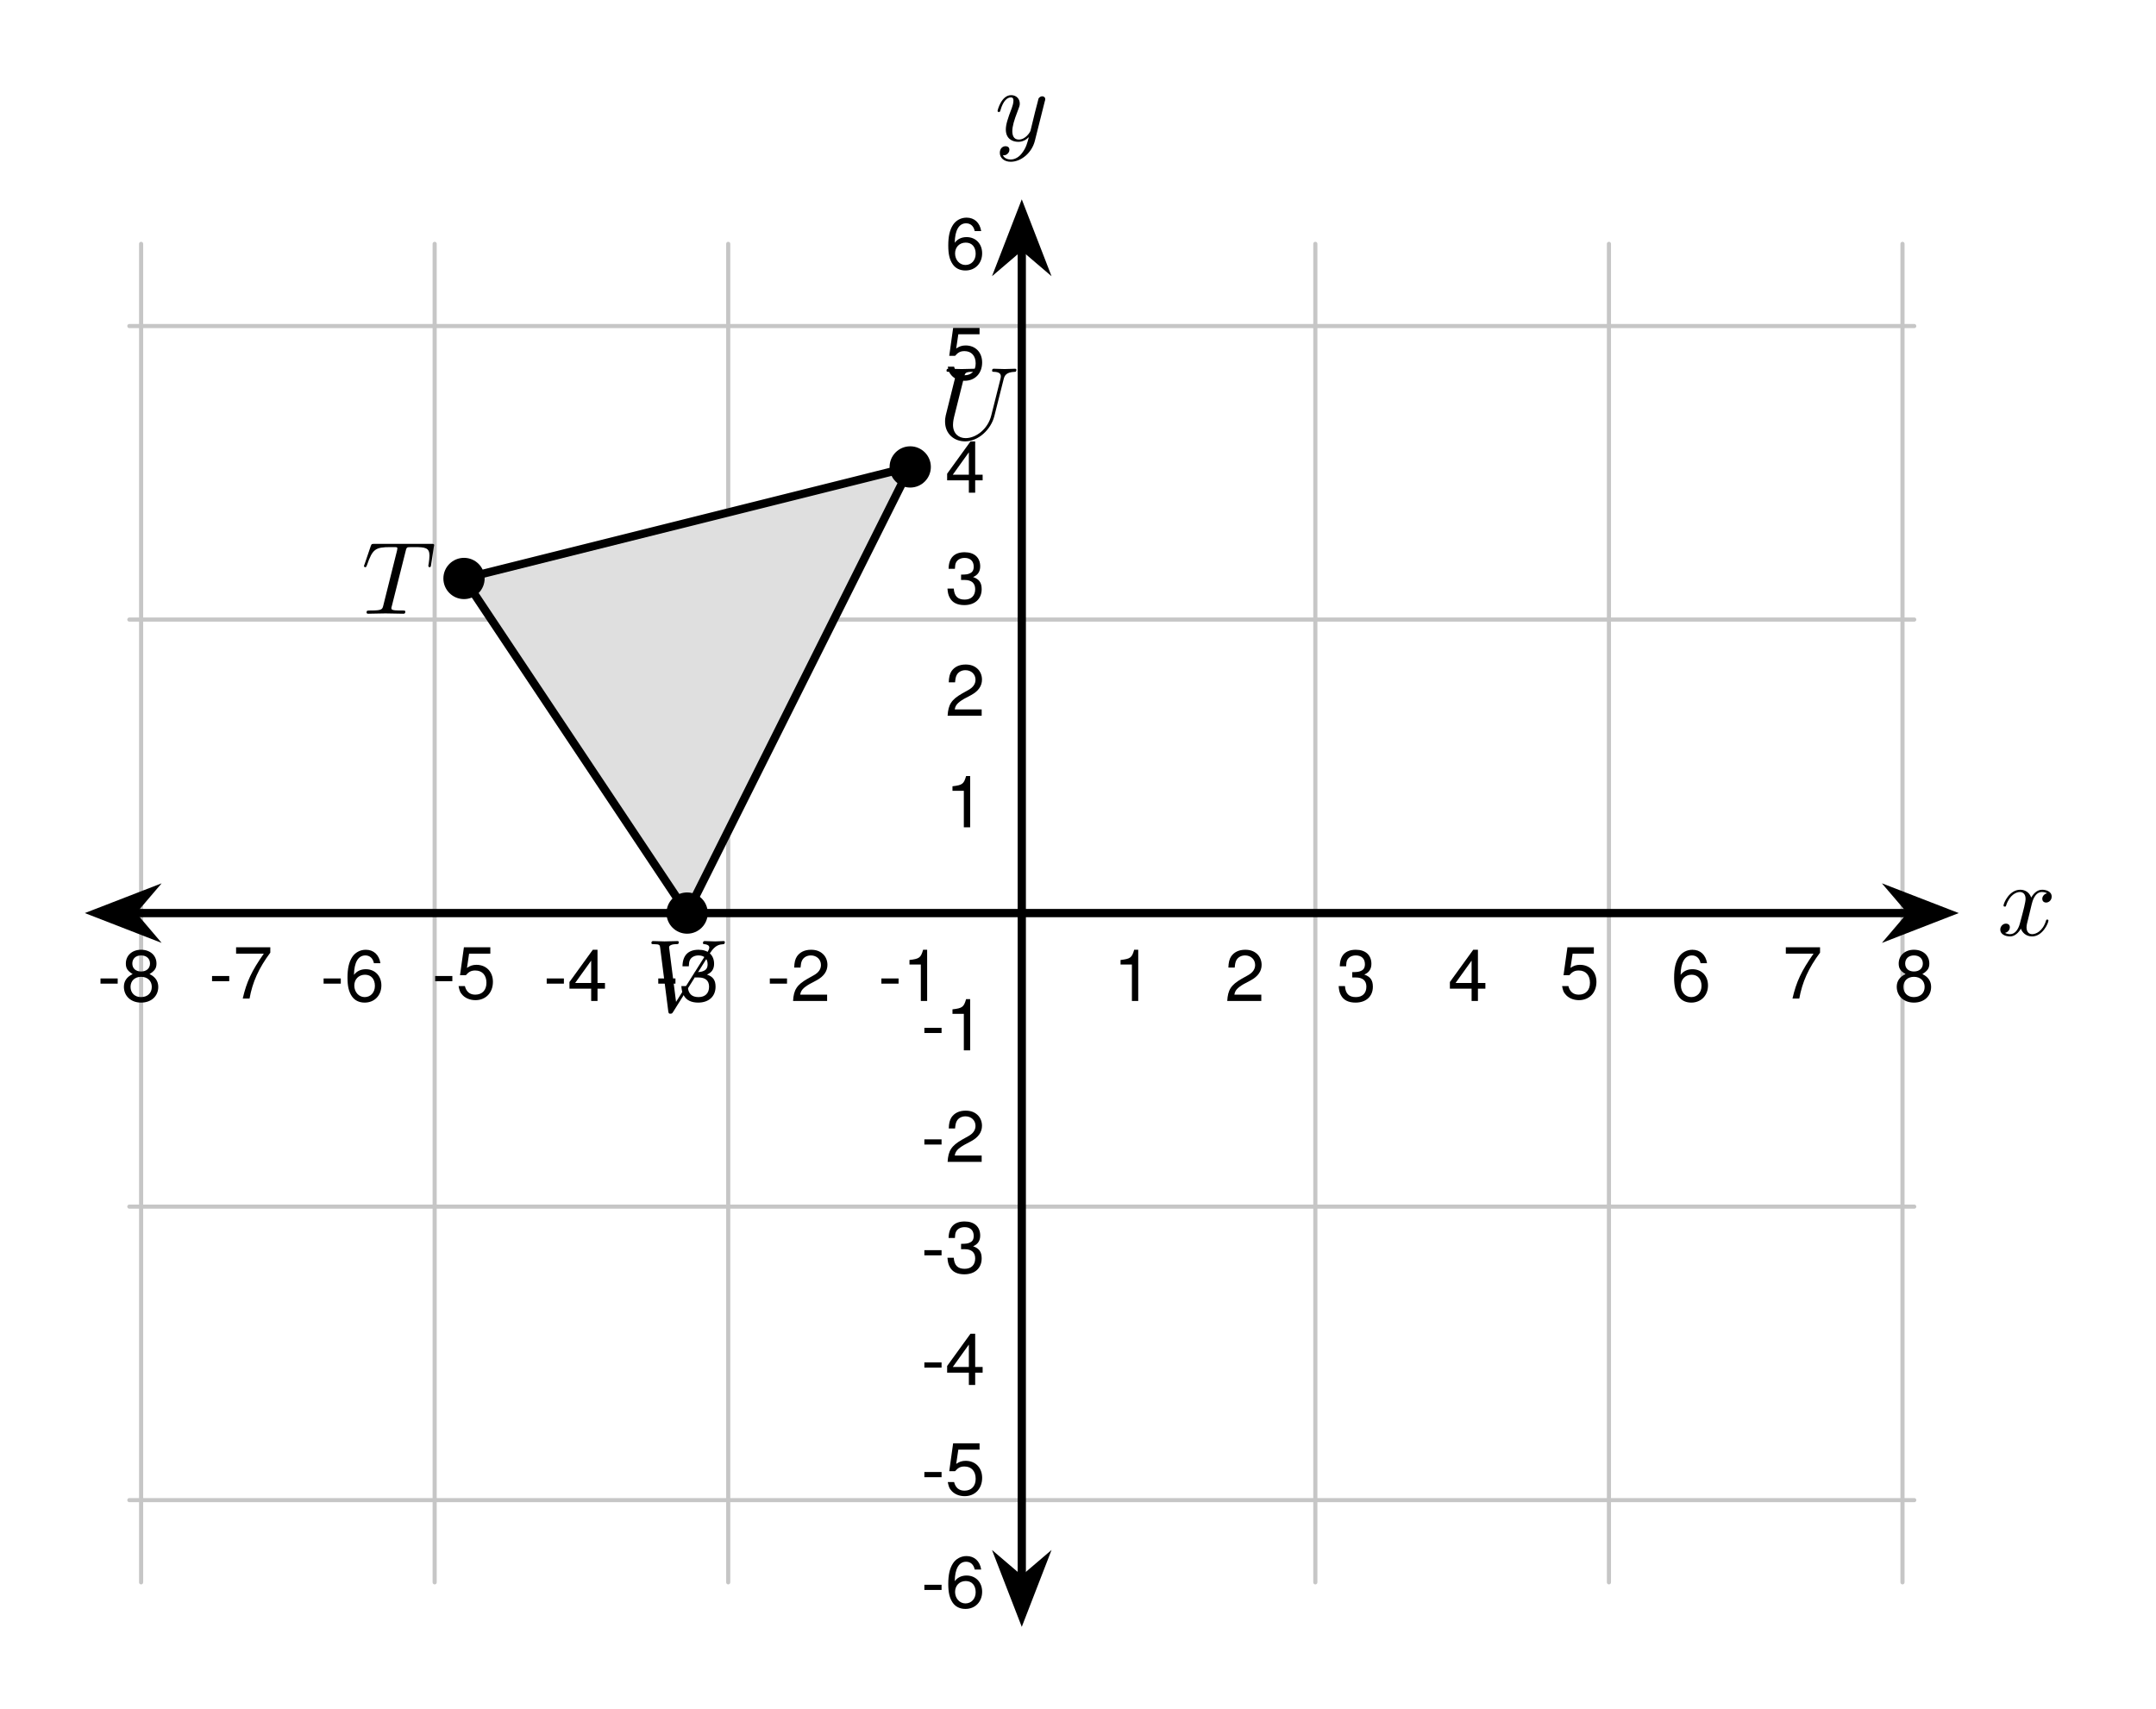
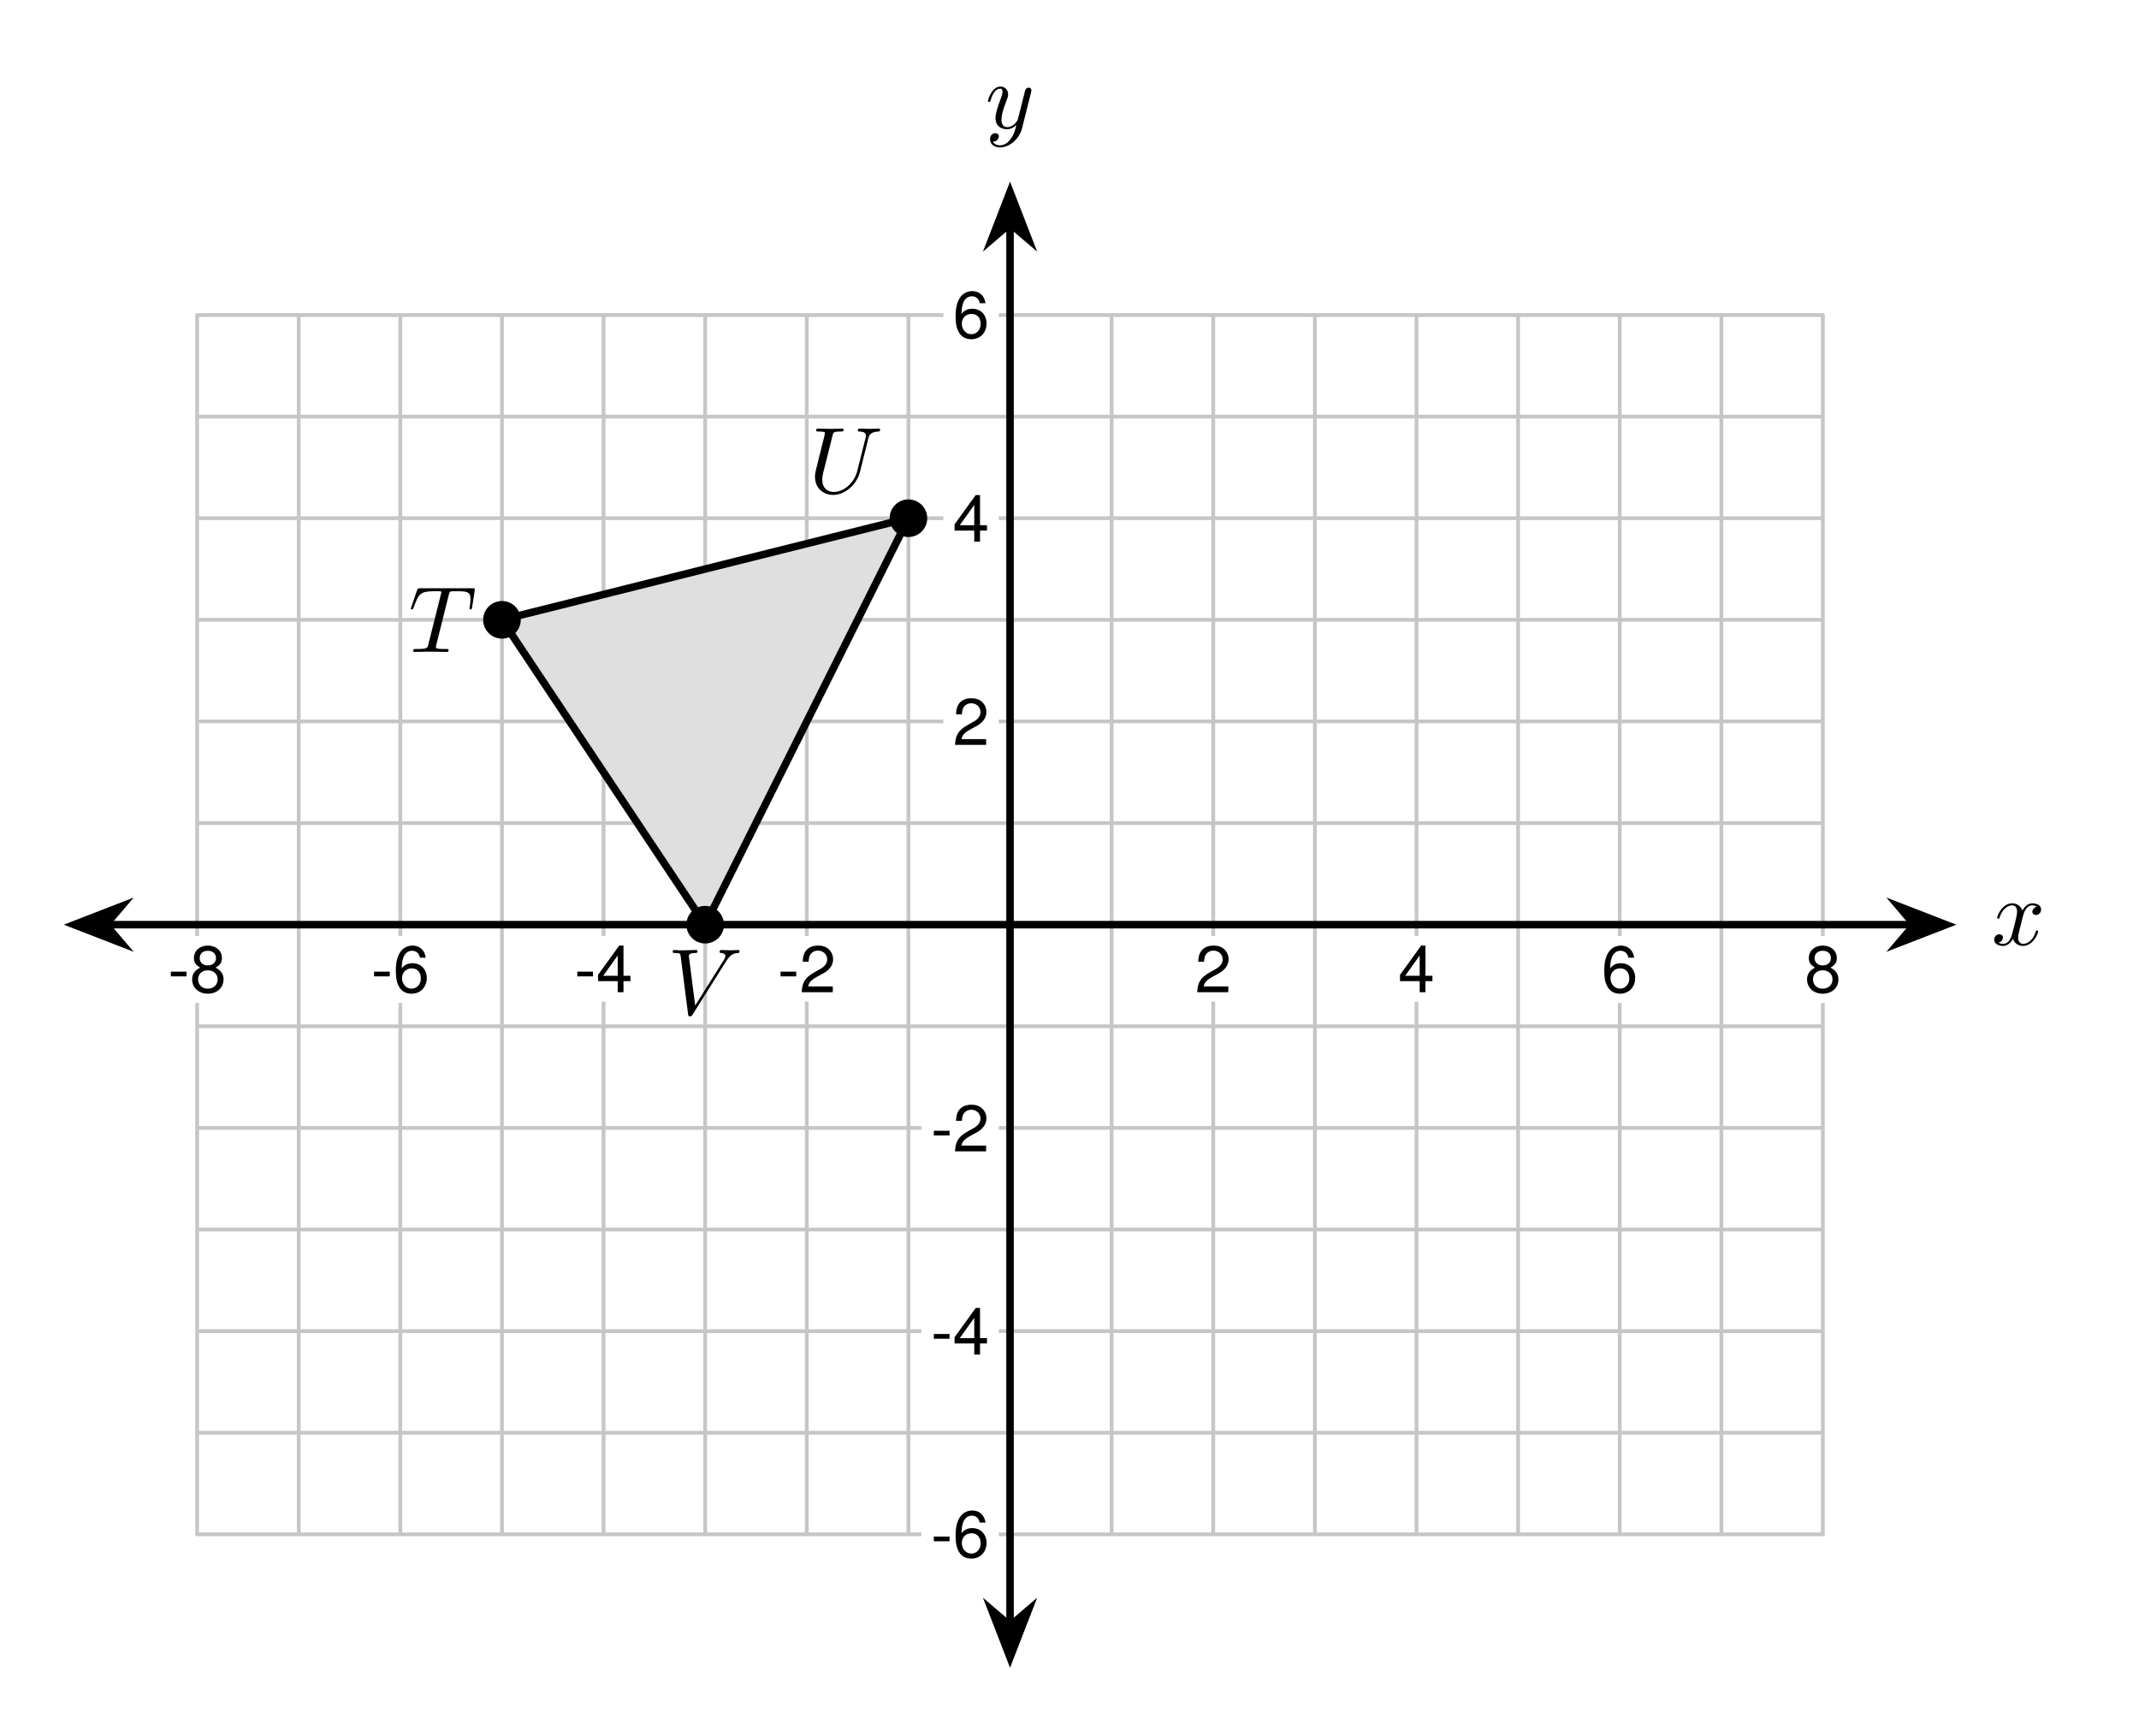
- <svg xmlns="http://www.w3.org/2000/svg" xmlns:xlink="http://www.w3.org/1999/xlink" width="207.766" height="164.668" viewBox="0 0 207.766 164.668">
+ <svg xmlns="http://www.w3.org/2000/svg" xmlns:xlink="http://www.w3.org/1999/xlink" width="225.729" height="183.175" viewBox="0 0 225.729 183.175">
  <defs>
    <g>
      <g id="glyph-0-0">
-         <path d="M 3.312 -3 C 3.375 -3.266 3.609 -4.172 4.297 -4.172 C 4.359 -4.172 4.594 -4.172 4.797 -4.047 C 4.516 -4 4.328 -3.75 4.328 -3.516 C 4.328 -3.344 4.438 -3.156 4.703 -3.156 C 4.922 -3.156 5.234 -3.344 5.234 -3.734 C 5.234 -4.25 4.656 -4.391 4.312 -4.391 C 3.734 -4.391 3.391 -3.859 3.266 -3.641 C 3.016 -4.297 2.484 -4.391 2.203 -4.391 C 1.156 -4.391 0.594 -3.109 0.594 -2.859 C 0.594 -2.766 0.703 -2.766 0.719 -2.766 C 0.797 -2.766 0.828 -2.781 0.844 -2.875 C 1.188 -3.922 1.844 -4.172 2.172 -4.172 C 2.359 -4.172 2.719 -4.078 2.719 -3.516 C 2.719 -3.203 2.547 -2.531 2.172 -1.141 C 2.016 -0.531 1.672 -0.109 1.234 -0.109 C 1.172 -0.109 0.938 -0.109 0.734 -0.234 C 0.984 -0.281 1.203 -0.5 1.203 -0.781 C 1.203 -1.047 0.984 -1.125 0.828 -1.125 C 0.531 -1.125 0.281 -0.859 0.281 -0.547 C 0.281 -0.094 0.781 0.109 1.219 0.109 C 1.875 0.109 2.234 -0.594 2.266 -0.641 C 2.391 -0.281 2.75 0.109 3.344 0.109 C 4.359 0.109 4.922 -1.172 4.922 -1.422 C 4.922 -1.516 4.844 -1.516 4.812 -1.516 C 4.719 -1.516 4.703 -1.484 4.688 -1.406 C 4.359 -0.344 3.672 -0.109 3.359 -0.109 C 2.969 -0.109 2.812 -0.422 2.812 -0.766 C 2.812 -0.984 2.875 -1.203 2.984 -1.641 Z M 3.312 -3 " />
+         <path d="M 3.312 -3 C 3.375 -3.25 3.609 -4.172 4.297 -4.172 C 4.344 -4.172 4.578 -4.172 4.797 -4.031 C 4.516 -3.984 4.312 -3.734 4.312 -3.5 C 4.312 -3.344 4.422 -3.156 4.688 -3.156 C 4.906 -3.156 5.234 -3.328 5.234 -3.734 C 5.234 -4.25 4.641 -4.391 4.312 -4.391 C 3.734 -4.391 3.391 -3.859 3.266 -3.625 C 3.016 -4.281 2.484 -4.391 2.188 -4.391 C 1.156 -4.391 0.594 -3.109 0.594 -2.859 C 0.594 -2.766 0.688 -2.766 0.719 -2.766 C 0.797 -2.766 0.828 -2.781 0.844 -2.875 C 1.188 -3.922 1.828 -4.172 2.172 -4.172 C 2.359 -4.172 2.703 -4.078 2.703 -3.5 C 2.703 -3.188 2.547 -2.531 2.172 -1.141 C 2.016 -0.531 1.672 -0.109 1.234 -0.109 C 1.172 -0.109 0.938 -0.109 0.734 -0.234 C 0.984 -0.281 1.203 -0.5 1.203 -0.781 C 1.203 -1.047 0.984 -1.125 0.828 -1.125 C 0.531 -1.125 0.281 -0.859 0.281 -0.547 C 0.281 -0.094 0.781 0.109 1.219 0.109 C 1.875 0.109 2.234 -0.578 2.266 -0.641 C 2.375 -0.281 2.734 0.109 3.328 0.109 C 4.359 0.109 4.922 -1.172 4.922 -1.422 C 4.922 -1.516 4.828 -1.516 4.797 -1.516 C 4.719 -1.516 4.688 -1.484 4.672 -1.406 C 4.344 -0.344 3.672 -0.109 3.359 -0.109 C 2.969 -0.109 2.812 -0.422 2.812 -0.766 C 2.812 -0.984 2.875 -1.203 2.969 -1.641 Z M 3.312 -3 " />
      </g>
      <g id="glyph-0-1">
-         <path d="M 4.828 -3.781 C 4.875 -3.922 4.875 -3.938 4.875 -4.016 C 4.875 -4.188 4.734 -4.281 4.578 -4.281 C 4.484 -4.281 4.328 -4.219 4.234 -4.078 C 4.219 -4.031 4.141 -3.719 4.094 -3.531 C 4.031 -3.281 3.953 -3.016 3.891 -2.75 L 3.453 -0.953 C 3.406 -0.812 2.984 -0.109 2.328 -0.109 C 1.812 -0.109 1.703 -0.547 1.703 -0.922 C 1.703 -1.375 1.875 -1.984 2.219 -2.859 C 2.375 -3.266 2.422 -3.375 2.422 -3.578 C 2.422 -4.031 2.094 -4.391 1.594 -4.391 C 0.656 -4.391 0.281 -2.953 0.281 -2.859 C 0.281 -2.766 0.391 -2.766 0.406 -2.766 C 0.5 -2.766 0.516 -2.781 0.562 -2.938 C 0.828 -3.875 1.234 -4.172 1.562 -4.172 C 1.656 -4.172 1.812 -4.172 1.812 -3.859 C 1.812 -3.609 1.719 -3.344 1.656 -3.156 C 1.25 -2.109 1.078 -1.547 1.078 -1.078 C 1.078 -0.188 1.703 0.109 2.281 0.109 C 2.672 0.109 3.016 -0.062 3.297 -0.344 C 3.156 0.172 3.047 0.672 2.641 1.188 C 2.391 1.531 2 1.812 1.547 1.812 C 1.406 1.812 0.969 1.781 0.797 1.406 C 0.953 1.406 1.078 1.406 1.219 1.281 C 1.328 1.188 1.422 1.062 1.422 0.875 C 1.422 0.562 1.156 0.531 1.047 0.531 C 0.828 0.531 0.5 0.688 0.5 1.172 C 0.5 1.672 0.938 2.031 1.547 2.031 C 2.578 2.031 3.594 1.141 3.875 0.016 Z M 4.828 -3.781 " />
+         <path d="M 4.828 -3.781 C 4.859 -3.922 4.859 -3.938 4.859 -4.016 C 4.859 -4.188 4.719 -4.281 4.578 -4.281 C 4.469 -4.281 4.312 -4.219 4.234 -4.062 C 4.203 -4.016 4.125 -3.703 4.094 -3.531 C 4.016 -3.281 3.953 -3 3.891 -2.734 L 3.438 -0.953 C 3.406 -0.797 2.969 -0.109 2.328 -0.109 C 1.812 -0.109 1.703 -0.547 1.703 -0.906 C 1.703 -1.375 1.875 -1.984 2.219 -2.859 C 2.375 -3.266 2.406 -3.375 2.406 -3.578 C 2.406 -4.016 2.094 -4.391 1.594 -4.391 C 0.656 -4.391 0.281 -2.953 0.281 -2.859 C 0.281 -2.766 0.391 -2.766 0.406 -2.766 C 0.5 -2.766 0.516 -2.781 0.562 -2.938 C 0.828 -3.875 1.234 -4.172 1.562 -4.172 C 1.641 -4.172 1.812 -4.172 1.812 -3.844 C 1.812 -3.609 1.719 -3.344 1.641 -3.156 C 1.25 -2.109 1.078 -1.531 1.078 -1.078 C 1.078 -0.188 1.703 0.109 2.281 0.109 C 2.672 0.109 3 -0.062 3.281 -0.344 C 3.156 0.172 3.031 0.672 2.641 1.188 C 2.375 1.531 2 1.812 1.547 1.812 C 1.406 1.812 0.969 1.781 0.797 1.406 C 0.953 1.406 1.078 1.406 1.219 1.281 C 1.312 1.188 1.422 1.062 1.422 0.875 C 1.422 0.562 1.156 0.531 1.047 0.531 C 0.828 0.531 0.5 0.688 0.5 1.172 C 0.5 1.672 0.938 2.031 1.547 2.031 C 2.562 2.031 3.594 1.125 3.875 0.016 Z M 4.828 -3.781 " />
      </g>
      <g id="glyph-0-2">
-         <path d="M 4.25 -6.031 C 4.312 -6.312 4.359 -6.375 4.469 -6.406 C 4.562 -6.422 4.891 -6.422 5.094 -6.422 C 6.109 -6.422 6.547 -6.375 6.547 -5.609 C 6.547 -5.453 6.516 -5.062 6.469 -4.812 C 6.453 -4.766 6.438 -4.656 6.438 -4.625 C 6.438 -4.562 6.469 -4.484 6.562 -4.484 C 6.672 -4.484 6.688 -4.578 6.703 -4.719 L 6.969 -6.453 C 6.984 -6.484 7 -6.594 7 -6.625 C 7 -6.734 6.891 -6.734 6.734 -6.734 L 1.219 -6.734 C 0.969 -6.734 0.969 -6.719 0.891 -6.531 L 0.297 -4.781 C 0.281 -4.766 0.234 -4.625 0.234 -4.594 C 0.234 -4.547 0.281 -4.484 0.359 -4.484 C 0.453 -4.484 0.469 -4.547 0.531 -4.703 C 1.062 -6.234 1.328 -6.422 2.797 -6.422 L 3.188 -6.422 C 3.453 -6.422 3.453 -6.375 3.453 -6.297 C 3.453 -6.234 3.422 -6.125 3.422 -6.094 L 2.094 -0.781 C 2 -0.422 1.969 -0.312 0.906 -0.312 C 0.547 -0.312 0.484 -0.312 0.484 -0.125 C 0.484 0 0.594 0 0.656 0 C 0.922 0 1.203 -0.016 1.469 -0.016 C 1.75 -0.016 2.031 -0.031 2.312 -0.031 C 2.594 -0.031 2.875 -0.016 3.141 -0.016 C 3.422 -0.016 3.734 0 4 0 C 4.109 0 4.219 0 4.219 -0.203 C 4.219 -0.312 4.141 -0.312 3.891 -0.312 C 3.641 -0.312 3.516 -0.312 3.25 -0.328 C 2.969 -0.359 2.875 -0.391 2.875 -0.547 C 2.875 -0.562 2.875 -0.609 2.922 -0.75 Z M 4.25 -6.031 " />
+         <path d="M 4.234 -6.016 C 4.312 -6.297 4.344 -6.359 4.469 -6.391 C 4.547 -6.406 4.875 -6.406 5.094 -6.406 C 6.094 -6.406 6.531 -6.375 6.531 -5.594 C 6.531 -5.453 6.5 -5.062 6.453 -4.797 C 6.453 -4.766 6.422 -4.641 6.422 -4.609 C 6.422 -4.547 6.453 -4.484 6.547 -4.484 C 6.656 -4.484 6.672 -4.562 6.703 -4.719 L 6.969 -6.438 C 6.969 -6.484 6.984 -6.578 6.984 -6.609 C 6.984 -6.719 6.891 -6.719 6.719 -6.719 L 1.203 -6.719 C 0.969 -6.719 0.969 -6.703 0.891 -6.516 L 0.297 -4.766 C 0.281 -4.75 0.234 -4.609 0.234 -4.594 C 0.234 -4.531 0.281 -4.484 0.359 -4.484 C 0.453 -4.484 0.469 -4.531 0.531 -4.688 C 1.062 -6.234 1.312 -6.406 2.781 -6.406 L 3.172 -6.406 C 3.453 -6.406 3.453 -6.375 3.453 -6.297 C 3.453 -6.234 3.422 -6.109 3.406 -6.078 L 2.078 -0.781 C 2 -0.422 1.969 -0.312 0.906 -0.312 C 0.547 -0.312 0.484 -0.312 0.484 -0.125 C 0.484 0 0.594 0 0.656 0 C 0.922 0 1.203 -0.016 1.469 -0.016 C 1.75 -0.016 2.031 -0.031 2.312 -0.031 C 2.594 -0.031 2.875 -0.016 3.141 -0.016 C 3.422 -0.016 3.719 0 4 0 C 4.094 0 4.219 0 4.219 -0.203 C 4.219 -0.312 4.141 -0.312 3.875 -0.312 C 3.625 -0.312 3.5 -0.312 3.25 -0.328 C 2.953 -0.359 2.875 -0.391 2.875 -0.547 C 2.875 -0.562 2.875 -0.609 2.922 -0.75 Z M 4.234 -6.016 " />
      </g>
      <g id="glyph-0-3">
-         <path d="M 6.312 -5.75 C 6.406 -6.156 6.594 -6.453 7.391 -6.484 C 7.438 -6.484 7.547 -6.484 7.547 -6.672 C 7.547 -6.688 7.547 -6.781 7.422 -6.781 C 7.094 -6.781 6.75 -6.75 6.406 -6.75 C 6.078 -6.75 5.703 -6.781 5.375 -6.781 C 5.312 -6.781 5.203 -6.781 5.203 -6.594 C 5.203 -6.484 5.297 -6.484 5.375 -6.484 C 5.938 -6.469 6.047 -6.266 6.047 -6.047 C 6.047 -6.016 6.031 -5.859 6.016 -5.828 L 5.125 -2.281 C 4.797 -0.953 3.641 -0.094 2.656 -0.094 C 1.984 -0.094 1.438 -0.531 1.438 -1.375 C 1.438 -1.406 1.438 -1.719 1.547 -2.156 L 2.516 -6.016 C 2.609 -6.375 2.625 -6.484 3.344 -6.484 C 3.609 -6.484 3.688 -6.484 3.688 -6.672 C 3.688 -6.781 3.578 -6.781 3.547 -6.781 C 3.266 -6.781 2.547 -6.75 2.281 -6.75 C 1.984 -6.75 1.281 -6.781 1 -6.781 C 0.922 -6.781 0.812 -6.781 0.812 -6.594 C 0.812 -6.484 0.891 -6.484 1.078 -6.484 C 1.109 -6.484 1.297 -6.484 1.453 -6.453 C 1.641 -6.438 1.734 -6.422 1.734 -6.297 C 1.734 -6.234 1.625 -5.828 1.562 -5.594 L 1.344 -4.719 C 1.25 -4.328 0.781 -2.453 0.734 -2.266 C 0.672 -1.984 0.672 -1.844 0.672 -1.688 C 0.672 -0.484 1.562 0.219 2.609 0.219 C 3.859 0.219 5.094 -0.906 5.422 -2.219 Z M 6.312 -5.75 " />
+         <path d="M 6.297 -5.734 C 6.406 -6.141 6.578 -6.438 7.375 -6.469 C 7.422 -6.469 7.547 -6.484 7.547 -6.672 C 7.547 -6.672 7.547 -6.781 7.406 -6.781 C 7.078 -6.781 6.734 -6.75 6.406 -6.75 C 6.062 -6.75 5.688 -6.781 5.375 -6.781 C 5.312 -6.781 5.188 -6.781 5.188 -6.578 C 5.188 -6.469 5.281 -6.469 5.375 -6.469 C 5.938 -6.453 6.047 -6.25 6.047 -6.031 C 6.047 -6 6.016 -5.859 6.016 -5.828 L 5.125 -2.281 C 4.781 -0.953 3.641 -0.094 2.656 -0.094 C 1.969 -0.094 1.438 -0.531 1.438 -1.375 C 1.438 -1.406 1.438 -1.719 1.547 -2.156 L 2.516 -6.016 C 2.594 -6.375 2.625 -6.469 3.344 -6.469 C 3.609 -6.469 3.688 -6.469 3.688 -6.672 C 3.688 -6.781 3.578 -6.781 3.547 -6.781 C 3.266 -6.781 2.547 -6.75 2.266 -6.75 C 1.984 -6.75 1.281 -6.781 0.984 -6.781 C 0.906 -6.781 0.797 -6.781 0.797 -6.578 C 0.797 -6.469 0.891 -6.469 1.078 -6.469 C 1.094 -6.469 1.297 -6.469 1.453 -6.453 C 1.641 -6.422 1.719 -6.422 1.719 -6.297 C 1.719 -6.234 1.625 -5.812 1.562 -5.594 L 1.344 -4.719 C 1.25 -4.328 0.781 -2.453 0.734 -2.266 C 0.672 -1.984 0.672 -1.828 0.672 -1.688 C 0.672 -0.469 1.562 0.219 2.609 0.219 C 3.859 0.219 5.094 -0.906 5.422 -2.219 Z M 6.297 -5.734 " />
      </g>
      <g id="glyph-0-4">
-         <path d="M 6.234 -5.656 C 6.734 -6.422 7.141 -6.453 7.516 -6.484 C 7.625 -6.484 7.641 -6.656 7.641 -6.672 C 7.641 -6.75 7.594 -6.781 7.516 -6.781 C 7.25 -6.781 6.969 -6.75 6.703 -6.75 C 6.375 -6.75 6.031 -6.781 5.719 -6.781 C 5.656 -6.781 5.531 -6.781 5.531 -6.594 C 5.531 -6.484 5.609 -6.484 5.688 -6.484 C 5.953 -6.453 6.141 -6.359 6.141 -6.156 C 6.141 -6 6 -5.781 6 -5.781 L 2.938 -0.922 L 2.266 -6.188 C 2.266 -6.344 2.5 -6.484 2.953 -6.484 C 3.094 -6.484 3.203 -6.484 3.203 -6.672 C 3.203 -6.766 3.125 -6.781 3.062 -6.781 C 2.656 -6.781 2.234 -6.75 1.828 -6.75 C 1.656 -6.75 1.453 -6.766 1.281 -6.766 C 1.109 -6.766 0.922 -6.781 0.75 -6.781 C 0.672 -6.781 0.562 -6.781 0.562 -6.594 C 0.562 -6.484 0.641 -6.484 0.812 -6.484 C 1.359 -6.484 1.375 -6.391 1.406 -6.141 L 2.188 -0.016 C 2.219 0.188 2.25 0.219 2.391 0.219 C 2.547 0.219 2.578 0.172 2.656 0.047 Z M 6.234 -5.656 " />
+         <path d="M 6.234 -5.641 C 6.719 -6.422 7.141 -6.453 7.5 -6.469 C 7.625 -6.484 7.625 -6.641 7.625 -6.656 C 7.625 -6.734 7.578 -6.781 7.5 -6.781 C 7.25 -6.781 6.953 -6.75 6.688 -6.75 C 6.359 -6.75 6.016 -6.781 5.703 -6.781 C 5.641 -6.781 5.516 -6.781 5.516 -6.594 C 5.516 -6.484 5.609 -6.469 5.672 -6.469 C 5.938 -6.453 6.125 -6.344 6.125 -6.141 C 6.125 -6 5.984 -5.781 5.984 -5.766 L 2.938 -0.922 L 2.266 -6.172 C 2.266 -6.344 2.484 -6.469 2.953 -6.469 C 3.078 -6.469 3.188 -6.469 3.188 -6.672 C 3.188 -6.75 3.109 -6.781 3.062 -6.781 C 2.656 -6.781 2.234 -6.75 1.828 -6.75 C 1.641 -6.75 1.453 -6.75 1.281 -6.75 C 1.094 -6.75 0.906 -6.781 0.75 -6.781 C 0.672 -6.781 0.562 -6.781 0.562 -6.594 C 0.562 -6.469 0.641 -6.469 0.797 -6.469 C 1.359 -6.469 1.375 -6.375 1.406 -6.125 L 2.188 -0.016 C 2.219 0.188 2.25 0.219 2.375 0.219 C 2.547 0.219 2.578 0.172 2.656 0.047 Z M 6.234 -5.641 " />
      </g>
      <g id="glyph-1-0">
        <path d="M 1.969 -2.172 L 0.312 -2.172 L 0.312 -1.672 L 1.969 -1.672 Z M 1.969 -2.172 " />
      </g>
      <g id="glyph-1-1">
-         <path d="M 2.719 -2.594 C 3.219 -2.906 3.391 -3.156 3.391 -3.609 C 3.391 -4.391 2.781 -4.938 1.906 -4.938 C 1.047 -4.938 0.438 -4.391 0.438 -3.609 C 0.438 -3.156 0.594 -2.906 1.094 -2.594 C 0.531 -2.328 0.25 -1.906 0.25 -1.375 C 0.25 -0.469 0.938 0.156 1.906 0.156 C 2.891 0.156 3.562 -0.469 3.562 -1.359 C 3.562 -1.906 3.281 -2.328 2.719 -2.594 Z M 1.906 -4.391 C 2.438 -4.391 2.766 -4.078 2.766 -3.609 C 2.766 -3.141 2.422 -2.844 1.906 -2.844 C 1.391 -2.844 1.062 -3.141 1.062 -3.609 C 1.062 -4.078 1.391 -4.391 1.906 -4.391 Z M 1.906 -2.328 C 2.531 -2.328 2.938 -1.938 2.938 -1.359 C 2.938 -0.766 2.531 -0.375 1.891 -0.375 C 1.297 -0.375 0.891 -0.781 0.891 -1.359 C 0.891 -1.938 1.297 -2.328 1.906 -2.328 Z M 1.906 -2.328 " />
+         <path d="M 2.719 -2.594 C 3.219 -2.891 3.391 -3.141 3.391 -3.609 C 3.391 -4.375 2.781 -4.922 1.906 -4.922 C 1.047 -4.922 0.438 -4.375 0.438 -3.609 C 0.438 -3.156 0.594 -2.906 1.094 -2.594 C 0.531 -2.312 0.25 -1.906 0.25 -1.359 C 0.25 -0.469 0.938 0.156 1.906 0.156 C 2.875 0.156 3.562 -0.469 3.562 -1.359 C 3.562 -1.906 3.281 -2.312 2.719 -2.594 Z M 1.906 -4.375 C 2.422 -4.375 2.766 -4.078 2.766 -3.594 C 2.766 -3.141 2.422 -2.828 1.906 -2.828 C 1.391 -2.828 1.047 -3.141 1.047 -3.594 C 1.047 -4.078 1.391 -4.375 1.906 -4.375 Z M 1.906 -2.312 C 2.516 -2.312 2.938 -1.922 2.938 -1.359 C 2.938 -0.766 2.516 -0.375 1.891 -0.375 C 1.297 -0.375 0.875 -0.781 0.875 -1.359 C 0.875 -1.922 1.297 -2.312 1.906 -2.312 Z M 1.906 -2.312 " />
      </g>
      <g id="glyph-1-2">
-         <path d="M 3.609 -4.938 L 0.312 -4.938 L 0.312 -4.328 L 2.984 -4.328 C 1.812 -2.656 1.328 -1.625 0.953 0 L 1.609 0 C 1.891 -1.578 2.5 -2.938 3.609 -4.422 Z M 3.609 -4.938 " />
+         <path d="M 3.453 -3.641 C 3.344 -4.438 2.812 -4.922 2.062 -4.922 C 1.516 -4.922 1.031 -4.656 0.75 -4.219 C 0.438 -3.734 0.297 -3.141 0.297 -2.234 C 0.297 -1.422 0.422 -0.891 0.719 -0.453 C 0.984 -0.062 1.406 0.156 1.953 0.156 C 2.891 0.156 3.562 -0.531 3.562 -1.5 C 3.562 -2.422 2.938 -3.062 2.047 -3.062 C 1.562 -3.062 1.188 -2.875 0.922 -2.516 C 0.922 -3.719 1.312 -4.375 2.016 -4.375 C 2.453 -4.375 2.75 -4.109 2.844 -3.641 Z M 1.984 -2.516 C 2.562 -2.516 2.938 -2.109 2.938 -1.453 C 2.938 -0.828 2.516 -0.375 1.953 -0.375 C 1.391 -0.375 0.953 -0.859 0.953 -1.484 C 0.953 -2.094 1.375 -2.516 1.984 -2.516 Z M 1.984 -2.516 " />
      </g>
      <g id="glyph-1-3">
-         <path d="M 3.469 -3.641 C 3.344 -4.453 2.812 -4.938 2.062 -4.938 C 1.516 -4.938 1.031 -4.672 0.75 -4.234 C 0.438 -3.75 0.297 -3.141 0.297 -2.25 C 0.297 -1.422 0.422 -0.891 0.719 -0.453 C 0.984 -0.062 1.406 0.156 1.953 0.156 C 2.891 0.156 3.562 -0.531 3.562 -1.5 C 3.562 -2.422 2.938 -3.062 2.062 -3.062 C 1.578 -3.062 1.188 -2.875 0.922 -2.516 C 0.938 -3.719 1.328 -4.391 2.016 -4.391 C 2.453 -4.391 2.75 -4.109 2.844 -3.641 Z M 1.984 -2.531 C 2.578 -2.531 2.938 -2.109 2.938 -1.453 C 2.938 -0.828 2.531 -0.375 1.953 -0.375 C 1.391 -0.375 0.953 -0.859 0.953 -1.484 C 0.953 -2.094 1.375 -2.531 1.984 -2.531 Z M 1.984 -2.531 " />
+         <path d="M 2.266 -1.172 L 2.266 0 L 2.875 0 L 2.875 -1.172 L 3.609 -1.172 L 3.609 -1.734 L 2.875 -1.734 L 2.875 -4.922 L 2.422 -4.922 L 0.188 -1.828 L 0.188 -1.172 Z M 2.266 -1.734 L 0.734 -1.734 L 2.266 -3.875 Z M 2.266 -1.734 " />
      </g>
      <g id="glyph-1-4">
-         <path d="M 3.312 -4.938 L 0.766 -4.938 L 0.391 -2.25 L 0.953 -2.25 C 1.25 -2.594 1.484 -2.703 1.859 -2.703 C 2.531 -2.703 2.938 -2.25 2.938 -1.516 C 2.938 -0.812 2.531 -0.375 1.859 -0.375 C 1.328 -0.375 1 -0.656 0.859 -1.203 L 0.25 -1.203 C 0.328 -0.812 0.391 -0.609 0.547 -0.438 C 0.828 -0.062 1.328 0.156 1.875 0.156 C 2.875 0.156 3.562 -0.562 3.562 -1.609 C 3.562 -2.578 2.922 -3.25 1.969 -3.25 C 1.625 -3.25 1.344 -3.156 1.062 -2.953 L 1.266 -4.328 L 3.312 -4.328 Z M 3.312 -4.938 " />
-       </g>
-       <g id="glyph-1-5">
-         <path d="M 2.281 -1.188 L 2.281 0 L 2.891 0 L 2.891 -1.188 L 3.609 -1.188 L 3.609 -1.734 L 2.891 -1.734 L 2.891 -4.938 L 2.438 -4.938 L 0.188 -1.828 L 0.188 -1.188 Z M 2.281 -1.734 L 0.734 -1.734 L 2.281 -3.891 Z M 2.281 -1.734 " />
-       </g>
-       <g id="glyph-1-6">
-         <path d="M 1.531 -2.266 L 1.875 -2.266 C 2.547 -2.266 2.891 -1.953 2.891 -1.375 C 2.891 -0.75 2.516 -0.375 1.875 -0.375 C 1.203 -0.375 0.875 -0.719 0.828 -1.438 L 0.219 -1.438 C 0.25 -1.031 0.312 -0.781 0.438 -0.562 C 0.688 -0.078 1.172 0.156 1.844 0.156 C 2.859 0.156 3.516 -0.438 3.516 -1.375 C 3.516 -2 3.281 -2.344 2.688 -2.547 C 3.141 -2.734 3.375 -3.078 3.375 -3.578 C 3.375 -4.422 2.812 -4.938 1.875 -4.938 C 0.875 -4.938 0.344 -4.391 0.328 -3.344 L 0.938 -3.344 C 0.953 -3.641 0.969 -3.797 1.047 -3.953 C 1.188 -4.234 1.5 -4.391 1.875 -4.391 C 2.422 -4.391 2.75 -4.078 2.75 -3.547 C 2.75 -3.203 2.625 -3 2.344 -2.891 C 2.188 -2.812 1.969 -2.781 1.531 -2.781 Z M 1.531 -2.266 " />
-       </g>
-       <g id="glyph-1-7">
-         <path d="M 3.516 -0.609 L 0.922 -0.609 C 0.984 -1.016 1.203 -1.266 1.812 -1.625 L 2.516 -2 C 3.203 -2.375 3.547 -2.875 3.547 -3.484 C 3.547 -3.891 3.391 -4.281 3.094 -4.547 C 2.797 -4.812 2.438 -4.938 1.969 -4.938 C 1.344 -4.938 0.891 -4.703 0.609 -4.297 C 0.438 -4.031 0.359 -3.719 0.344 -3.219 L 0.953 -3.219 C 0.984 -3.547 1.016 -3.75 1.109 -3.922 C 1.266 -4.219 1.578 -4.391 1.953 -4.391 C 2.516 -4.391 2.922 -4 2.922 -3.469 C 2.922 -3.078 2.703 -2.75 2.266 -2.5 L 1.625 -2.141 C 0.594 -1.547 0.297 -1.078 0.234 0 L 3.516 0 Z M 3.516 -0.609 " />
-       </g>
-       <g id="glyph-1-8">
-         <path d="M 1.797 -3.516 L 1.797 0 L 2.406 0 L 2.406 -4.938 L 2.016 -4.938 C 1.797 -4.172 1.656 -4.062 0.703 -3.953 L 0.703 -3.516 Z M 1.797 -3.516 " />
+         <path d="M 3.516 -0.609 L 0.922 -0.609 C 0.984 -1 1.203 -1.266 1.812 -1.609 L 2.5 -1.984 C 3.188 -2.359 3.547 -2.875 3.547 -3.469 C 3.547 -3.891 3.375 -4.266 3.094 -4.531 C 2.797 -4.797 2.438 -4.922 1.969 -4.922 C 1.344 -4.922 0.875 -4.703 0.609 -4.281 C 0.438 -4.016 0.359 -3.719 0.344 -3.219 L 0.953 -3.219 C 0.984 -3.547 1.016 -3.75 1.109 -3.906 C 1.266 -4.203 1.578 -4.391 1.953 -4.391 C 2.5 -4.391 2.922 -3.984 2.922 -3.469 C 2.922 -3.078 2.688 -2.734 2.25 -2.484 L 1.609 -2.125 C 0.594 -1.547 0.297 -1.078 0.234 0 L 3.516 0 Z M 3.516 -0.609 " />
      </g>
    </g>
    <clipPath id="clip-0">
-       <path clip-rule="nonzero" d="M 0.094 74 L 26 74 L 26 102 L 0.094 102 Z M 0.094 74 " />
+       <path clip-rule="nonzero" d="M 0.371 84 L 25 84 L 25 111 L 0.371 111 Z M 0.371 84 " />
    </clipPath>
    <clipPath id="clip-1">
-       <path clip-rule="nonzero" d="M 85 139 L 112 139 L 112 164.336 L 85 164.336 Z M 85 139 " />
+       <path clip-rule="nonzero" d="M 93 158 L 120 158 L 120 182.355 L 93 182.355 Z M 93 158 " />
    </clipPath>
  </defs>
-   <path fill="none" stroke-width="0.399" stroke-linecap="round" stroke-linejoin="round" stroke="rgb(77.499%, 77.499%, 77.499%)" stroke-opacity="1" stroke-miterlimit="10" d="M -86.174 -56.694 L 86.176 -56.694 M -86.174 -28.348 L 86.176 -28.348 M -86.174 0.002 L 86.176 0.002 M -86.174 28.348 L 86.176 28.348 M -86.174 56.694 L 86.176 56.694 M -85.039 -64.632 L -85.039 64.632 M -56.693 -64.632 L -56.693 64.632 M -28.347 -64.632 L -28.347 64.632 M -0.001 -64.632 L -0.001 64.632 M 28.345 -64.632 L 28.345 64.632 M 56.695 -64.632 L 56.695 64.632 M 85.041 -64.632 L 85.041 64.632 " transform="matrix(0.997988, 0, 0, -0.997988, 98.46592, 88.00557)" />
-   <path fill="none" stroke-width="0.797" stroke-linecap="round" stroke-linejoin="round" stroke="rgb(0%, 0%, 0%)" stroke-opacity="1" stroke-miterlimit="10" d="M -85.83 0.002 L 85.832 0.002 " transform="matrix(0.997988, 0, 0, -0.997988, 98.46592, 88.00557)" />
-   <path fill-rule="nonzero" fill="rgb(0%, 0%, 0%)" fill-opacity="1" d="M 9.273 88.004 L 14.254 89.938 L 12.609 88.004 L 14.254 86.074 Z M 9.273 88.004 " />
+   <path fill="none" stroke-width="0.399" stroke-linecap="round" stroke-linejoin="round" stroke="rgb(77.499%, 77.499%, 77.499%)" stroke-opacity="1" stroke-miterlimit="10" d="M -86.175 -64.63 L 86.176 -64.63 M -86.175 -53.859 L 86.176 -53.859 M -86.175 -43.088 L 86.176 -43.088 M -86.175 -32.317 L 86.176 -32.317 M -86.175 -21.542 L 86.176 -21.542 M -86.175 -10.771 L 86.176 -10.771 M -86.175 -0.001 L 86.176 -0.001 M -86.175 10.77 L 86.176 10.77 M -86.175 21.545 L 86.176 21.545 M -86.175 32.316 L 86.176 32.316 M -86.175 43.087 L 86.176 43.087 M -86.175 53.858 L 86.176 53.858 M -86.175 64.621 L 86.176 64.621 M -86.175 -64.63 L -86.175 64.633 M -75.404 -64.63 L -75.404 64.633 M -64.633 -64.63 L -64.633 64.633 M -53.859 -64.63 L -53.859 64.633 M -43.088 -64.63 L -43.088 64.633 M -32.317 -64.63 L -32.317 64.633 M -21.546 -64.63 L -21.546 64.633 M -10.771 -64.63 L -10.771 64.633 M 0 -64.63 L 0 64.633 M 10.771 -64.63 L 10.771 64.633 M 21.542 -64.63 L 21.542 64.633 M 32.317 -64.63 L 32.317 64.633 M 43.088 -64.63 L 43.088 64.633 M 53.859 -64.63 L 53.859 64.633 M 64.63 -64.63 L 64.63 64.633 M 75.405 -64.63 L 75.405 64.633 M 86.164 -64.63 L 86.164 64.633 " transform="matrix(0.995516, 0, 0, -0.995516, 106.5898, 97.5815)" />
+   <path fill="none" stroke-width="0.797" stroke-linecap="round" stroke-linejoin="round" stroke="rgb(0%, 0%, 0%)" stroke-opacity="1" stroke-miterlimit="10" d="M -95.671 -0.001 L 95.671 -0.001 " transform="matrix(0.995516, 0, 0, -0.995516, 106.5898, 97.5815)" />
+   <path fill-rule="nonzero" fill="rgb(0%, 0%, 0%)" fill-opacity="1" d="M 7.824 97.582 L 12.793 99.508 L 11.152 97.582 L 12.793 95.656 Z M 7.824 97.582 " />
  <g clip-path="url(#clip-0)">
-     <path fill="none" stroke-width="0.797" stroke-linecap="round" stroke-linejoin="miter" stroke="rgb(0%, 0%, 0%)" stroke-opacity="1" stroke-miterlimit="10" d="M 6.258 -0.002 L 1.268 1.936 L 2.916 -0.002 L 1.268 -1.935 Z M 6.258 -0.002 " transform="matrix(-0.997988, 0, 0, 0.997988, 15.51926, 88.00557)" />
+     <path fill="none" stroke-width="0.797" stroke-linecap="round" stroke-linejoin="miter" stroke="rgb(0%, 0%, 0%)" stroke-opacity="1" stroke-miterlimit="10" d="M 6.258 0.001 L 1.267 1.935 L 2.915 0.001 L 1.267 -1.934 Z M 6.258 0.001 " transform="matrix(-0.995516, 0, 0, 0.995516, 14.05431, 97.5815)" />
  </g>
-   <path fill-rule="nonzero" fill="rgb(0%, 0%, 0%)" fill-opacity="1" stroke-width="0.797" stroke-linecap="round" stroke-linejoin="miter" stroke="rgb(0%, 0%, 0%)" stroke-opacity="1" stroke-miterlimit="10" d="M 6.26 0.002 L 1.266 1.935 L 2.918 0.002 L 1.266 -1.936 Z M 6.26 0.002 " transform="matrix(0.997988, 0, 0, -0.997988, 181.4126, 88.00557)" />
+   <path fill-rule="nonzero" fill="rgb(0%, 0%, 0%)" fill-opacity="1" stroke-width="0.797" stroke-linecap="round" stroke-linejoin="miter" stroke="rgb(0%, 0%, 0%)" stroke-opacity="1" stroke-miterlimit="10" d="M 6.258 -0.001 L 1.267 1.934 L 2.915 -0.001 L 1.267 -1.935 Z M 6.258 -0.001 " transform="matrix(0.995516, 0, 0, -0.995516, 199.1252, 97.5815)" />
  <g fill="rgb(0%, 0%, 0%)" fill-opacity="1">
-     <use xlink:href="#glyph-0-0" x="192.478" y="90.146" />
+     <use xlink:href="#glyph-0-0" x="210.163" y="99.717" />
  </g>
-   <path fill="none" stroke-width="0.797" stroke-linecap="round" stroke-linejoin="round" stroke="rgb(0%, 0%, 0%)" stroke-opacity="1" stroke-miterlimit="10" d="M -0.001 -64.288 L -0.001 64.287 " transform="matrix(0.997988, 0, 0, -0.997988, 98.46592, 88.00557)" />
-   <path fill-rule="nonzero" fill="rgb(0%, 0%, 0%)" fill-opacity="1" d="M 98.465 155.699 L 100.395 150.715 L 98.465 152.363 L 96.535 150.715 Z M 98.465 155.699 " />
+   <path fill="none" stroke-width="0.797" stroke-linecap="round" stroke-linejoin="round" stroke="rgb(0%, 0%, 0%)" stroke-opacity="1" stroke-miterlimit="10" d="M 0 -74.126 L 0 74.125 " transform="matrix(0.995516, 0, 0, -0.995516, 106.5898, 97.5815)" />
+   <path fill-rule="nonzero" fill="rgb(0%, 0%, 0%)" fill-opacity="1" d="M 106.59 174.902 L 108.516 169.93 L 106.59 171.574 L 104.664 169.93 Z M 106.59 174.902 " />
  <g clip-path="url(#clip-1)">
-     <path fill="none" stroke-width="0.797" stroke-linecap="round" stroke-linejoin="miter" stroke="rgb(0%, 0%, 0%)" stroke-opacity="1" stroke-miterlimit="10" d="M 6.26 -0.001 L 1.266 1.932 L 2.917 -0.001 L 1.266 -1.935 Z M 6.26 -0.001 " transform="matrix(0, 0.997988, 0.997988, 0, 98.46592, 149.4517)" />
+     <path fill="none" stroke-width="0.797" stroke-linecap="round" stroke-linejoin="miter" stroke="rgb(0%, 0%, 0%)" stroke-opacity="1" stroke-miterlimit="10" d="M 6.261 0 L 1.266 1.935 L 2.918 0 L 1.266 -1.934 Z M 6.261 0 " transform="matrix(0, 0.995516, 0.995516, 0, 106.5898, 168.6697)" />
  </g>
-   <path fill-rule="nonzero" fill="rgb(0%, 0%, 0%)" fill-opacity="1" stroke-width="0.797" stroke-linecap="round" stroke-linejoin="miter" stroke="rgb(0%, 0%, 0%)" stroke-opacity="1" stroke-miterlimit="10" d="M 6.259 0.001 L 1.265 1.935 L 2.917 0.001 L 1.265 -1.932 Z M 6.259 0.001 " transform="matrix(0, -0.997988, -0.997988, 0, 98.46592, 26.5594)" />
+   <path fill-rule="nonzero" fill="rgb(0%, 0%, 0%)" fill-opacity="1" stroke-width="0.797" stroke-linecap="round" stroke-linejoin="miter" stroke="rgb(0%, 0%, 0%)" stroke-opacity="1" stroke-miterlimit="10" d="M 6.26 -0 L 1.265 1.934 L 2.917 -0 L 1.265 -1.935 Z M 6.26 -0 " transform="matrix(0, -0.995516, -0.995516, 0, 106.5898, 26.49329)" />
  <g fill="rgb(0%, 0%, 0%)" fill-opacity="1">
-     <use xlink:href="#glyph-0-1" x="95.85" y="13.561" />
+     <use xlink:href="#glyph-0-1" x="103.981" y="13.527" />
  </g>
+   <path fill-rule="nonzero" fill="rgb(100%, 100%, 100%)" fill-opacity="1" d="M 16.723 105.844 L 24.879 105.844 L 24.879 98.773 L 16.723 98.773 Z M 16.723 105.844 " />
  <g fill="rgb(0%, 0%, 0%)" fill-opacity="1">
-     <use xlink:href="#glyph-1-0" x="9.372" y="96.477" />
-     <use xlink:href="#glyph-1-1" x="11.689" y="96.477" />
+     <use xlink:href="#glyph-1-0" x="17.716" y="104.71" />
+     <use xlink:href="#glyph-1-1" x="20.028" y="104.71" />
  </g>
+   <path fill-rule="nonzero" fill="rgb(100%, 100%, 100%)" fill-opacity="1" d="M 38.172 105.844 L 46.324 105.844 L 46.324 98.773 L 38.172 98.773 Z M 38.172 105.844 " />
  <g fill="rgb(0%, 0%, 0%)" fill-opacity="1">
-     <use xlink:href="#glyph-1-0" x="20.122" y="96.241" />
-     <use xlink:href="#glyph-1-2" x="22.439" y="96.241" />
+     <use xlink:href="#glyph-1-0" x="39.163" y="104.71" />
+     <use xlink:href="#glyph-1-2" x="41.475" y="104.71" />
  </g>
+   <path fill-rule="nonzero" fill="rgb(100%, 100%, 100%)" fill-opacity="1" d="M 59.617 105.703 L 67.773 105.703 L 67.773 98.773 L 59.617 98.773 Z M 59.617 105.703 " />
  <g fill="rgb(0%, 0%, 0%)" fill-opacity="1">
-     <use xlink:href="#glyph-1-0" x="30.872" y="96.477" />
-     <use xlink:href="#glyph-1-3" x="33.19" y="96.477" />
+     <use xlink:href="#glyph-1-0" x="60.61" y="104.71" />
+     <use xlink:href="#glyph-1-3" x="62.922" y="104.71" />
  </g>
+   <path fill-rule="nonzero" fill="rgb(100%, 100%, 100%)" fill-opacity="1" d="M 81.066 105.703 L 89.219 105.703 L 89.219 98.773 L 81.066 98.773 Z M 81.066 105.703 " />
  <g fill="rgb(0%, 0%, 0%)" fill-opacity="1">
-     <use xlink:href="#glyph-1-0" x="41.622" y="96.241" />
-     <use xlink:href="#glyph-1-4" x="43.939" y="96.241" />
+     <use xlink:href="#glyph-1-0" x="82.057" y="104.71" />
+     <use xlink:href="#glyph-1-4" x="84.369" y="104.71" />
  </g>
+   <path fill-rule="nonzero" fill="rgb(100%, 100%, 100%)" fill-opacity="1" d="M 125.113 105.703 L 130.957 105.703 L 130.957 98.773 L 125.113 98.773 Z M 125.113 105.703 " />
  <g fill="rgb(0%, 0%, 0%)" fill-opacity="1">
-     <use xlink:href="#glyph-1-0" x="52.372" y="96.477" />
-     <use xlink:href="#glyph-1-5" x="54.689" y="96.477" />
+     <use xlink:href="#glyph-1-4" x="126.107" y="104.71" />
  </g>
+   <path fill-rule="nonzero" fill="rgb(100%, 100%, 100%)" fill-opacity="1" d="M 146.562 105.703 L 152.406 105.703 L 152.406 98.773 L 146.562 98.773 Z M 146.562 105.703 " />
  <g fill="rgb(0%, 0%, 0%)" fill-opacity="1">
-     <use xlink:href="#glyph-1-0" x="63.122" y="96.477" />
-     <use xlink:href="#glyph-1-6" x="65.44" y="96.477" />
+     <use xlink:href="#glyph-1-3" x="147.554" y="104.71" />
  </g>
+   <path fill-rule="nonzero" fill="rgb(100%, 100%, 100%)" fill-opacity="1" d="M 168.008 105.844 L 173.852 105.844 L 173.852 98.773 L 168.008 98.773 Z M 168.008 105.844 " />
  <g fill="rgb(0%, 0%, 0%)" fill-opacity="1">
-     <use xlink:href="#glyph-1-0" x="73.873" y="96.477" />
-     <use xlink:href="#glyph-1-7" x="76.19" y="96.477" />
+     <use xlink:href="#glyph-1-2" x="169.001" y="104.71" />
  </g>
+   <path fill-rule="nonzero" fill="rgb(100%, 100%, 100%)" fill-opacity="1" d="M 189.457 105.844 L 195.301 105.844 L 195.301 98.773 L 189.457 98.773 Z M 189.457 105.844 " />
  <g fill="rgb(0%, 0%, 0%)" fill-opacity="1">
-     <use xlink:href="#glyph-1-0" x="84.623" y="96.477" />
-     <use xlink:href="#glyph-1-8" x="86.94" y="96.477" />
+     <use xlink:href="#glyph-1-1" x="190.448" y="104.71" />
  </g>
+   <path fill-rule="nonzero" fill="rgb(100%, 100%, 100%)" fill-opacity="1" d="M 97.242 165.461 L 105.398 165.461 L 105.398 158.387 L 97.242 158.387 Z M 97.242 165.461 " />
  <g fill="rgb(0%, 0%, 0%)" fill-opacity="1">
-     <use xlink:href="#glyph-1-8" x="107.281" y="96.477" />
+     <use xlink:href="#glyph-1-0" x="98.236" y="164.325" />
+     <use xlink:href="#glyph-1-2" x="100.548" y="164.325" />
  </g>
+   <path fill-rule="nonzero" fill="rgb(100%, 100%, 100%)" fill-opacity="1" d="M 97.242 143.941 L 105.398 143.941 L 105.398 137.012 L 97.242 137.012 Z M 97.242 143.941 " />
  <g fill="rgb(0%, 0%, 0%)" fill-opacity="1">
-     <use xlink:href="#glyph-1-7" x="118.031" y="96.477" />
+     <use xlink:href="#glyph-1-0" x="98.236" y="142.949" />
+     <use xlink:href="#glyph-1-3" x="100.548" y="142.949" />
  </g>
+   <path fill-rule="nonzero" fill="rgb(100%, 100%, 100%)" fill-opacity="1" d="M 97.242 122.492 L 105.398 122.492 L 105.398 115.562 L 97.242 115.562 Z M 97.242 122.492 " />
  <g fill="rgb(0%, 0%, 0%)" fill-opacity="1">
-     <use xlink:href="#glyph-1-6" x="128.782" y="96.477" />
+     <use xlink:href="#glyph-1-0" x="98.236" y="121.502" />
+     <use xlink:href="#glyph-1-4" x="100.548" y="121.502" />
  </g>
+   <path fill-rule="nonzero" fill="rgb(100%, 100%, 100%)" fill-opacity="1" d="M 99.555 79.598 L 105.398 79.598 L 105.398 72.668 L 99.555 72.668 Z M 99.555 79.598 " />
  <g fill="rgb(0%, 0%, 0%)" fill-opacity="1">
-     <use xlink:href="#glyph-1-5" x="139.532" y="96.477" />
+     <use xlink:href="#glyph-1-4" x="100.548" y="78.608" />
  </g>
+   <path fill-rule="nonzero" fill="rgb(100%, 100%, 100%)" fill-opacity="1" d="M 99.555 58.152 L 105.398 58.152 L 105.398 51.223 L 99.555 51.223 Z M 99.555 58.152 " />
  <g fill="rgb(0%, 0%, 0%)" fill-opacity="1">
-     <use xlink:href="#glyph-1-4" x="150.281" y="96.241" />
+     <use xlink:href="#glyph-1-3" x="100.548" y="57.162" />
  </g>
+   <path fill-rule="nonzero" fill="rgb(100%, 100%, 100%)" fill-opacity="1" d="M 99.555 36.777 L 105.398 36.777 L 105.398 29.703 L 99.555 29.703 Z M 99.555 36.777 " />
  <g fill="rgb(0%, 0%, 0%)" fill-opacity="1">
-     <use xlink:href="#glyph-1-3" x="161.032" y="96.477" />
+     <use xlink:href="#glyph-1-2" x="100.548" y="35.643" />
  </g>
+   <path fill-rule="nonzero" fill="rgb(87.5%, 87.5%, 87.5%)" fill-opacity="1" stroke-width="0.797" stroke-linecap="round" stroke-linejoin="round" stroke="rgb(0%, 0%, 0%)" stroke-opacity="1" stroke-miterlimit="10" d="M -53.859 32.316 L -10.771 43.087 L -32.317 -0.001 Z M -53.859 32.316 " transform="matrix(0.995516, 0, 0, -0.995516, 106.5898, 97.5815)" />
+   <path fill-rule="nonzero" fill="rgb(0%, 0%, 0%)" fill-opacity="1" d="M 54.957 65.41 C 54.957 64.316 54.066 63.426 52.973 63.426 C 51.875 63.426 50.988 64.316 50.988 65.41 C 50.988 66.508 51.875 67.395 52.973 67.395 C 54.066 67.395 54.957 66.508 54.957 65.41 Z M 54.957 65.41 " />
  <g fill="rgb(0%, 0%, 0%)" fill-opacity="1">
-     <use xlink:href="#glyph-1-2" x="171.782" y="96.241" />
+     <use xlink:href="#glyph-0-2" x="43.122" y="68.8" />
  </g>
+   <path fill-rule="nonzero" fill="rgb(0%, 0%, 0%)" fill-opacity="1" d="M 97.852 54.688 C 97.852 53.59 96.961 52.703 95.867 52.703 C 94.77 52.703 93.883 53.59 93.883 54.688 C 93.883 55.781 94.77 56.672 95.867 56.672 C 96.961 56.672 97.852 55.781 97.852 54.688 Z M 97.852 54.688 " />
  <g fill="rgb(0%, 0%, 0%)" fill-opacity="1">
-     <use xlink:href="#glyph-1-1" x="182.532" y="96.477" />
+     <use xlink:href="#glyph-0-3" x="85.335" y="52.01" />
  </g>
+   <path fill-rule="nonzero" fill="rgb(0%, 0%, 0%)" fill-opacity="1" d="M 76.402 97.582 C 76.402 96.484 75.516 95.598 74.418 95.598 C 73.324 95.598 72.434 96.484 72.434 97.582 C 72.434 98.676 73.324 99.566 74.418 99.566 C 75.516 99.566 76.402 98.676 76.402 97.582 Z M 76.402 97.582 " />
  <g fill="rgb(0%, 0%, 0%)" fill-opacity="1">
-     <use xlink:href="#glyph-1-0" x="88.766" y="154.915" />
-     <use xlink:href="#glyph-1-3" x="91.084" y="154.915" />
-   </g>
-   <g fill="rgb(0%, 0%, 0%)" fill-opacity="1">
-     <use xlink:href="#glyph-1-0" x="88.766" y="144.047" />
-     <use xlink:href="#glyph-1-4" x="91.084" y="144.047" />
-   </g>
-   <g fill="rgb(0%, 0%, 0%)" fill-opacity="1">
-     <use xlink:href="#glyph-1-0" x="88.766" y="133.486" />
-     <use xlink:href="#glyph-1-5" x="91.084" y="133.486" />
-   </g>
-   <g fill="rgb(0%, 0%, 0%)" fill-opacity="1">
-     <use xlink:href="#glyph-1-0" x="88.766" y="122.665" />
-     <use xlink:href="#glyph-1-6" x="91.084" y="122.665" />
-   </g>
-   <g fill="rgb(0%, 0%, 0%)" fill-opacity="1">
-     <use xlink:href="#glyph-1-0" x="88.766" y="111.985" />
-     <use xlink:href="#glyph-1-7" x="91.084" y="111.985" />
-   </g>
-   <g fill="rgb(0%, 0%, 0%)" fill-opacity="1">
-     <use xlink:href="#glyph-1-0" x="88.766" y="101.235" />
-     <use xlink:href="#glyph-1-8" x="91.084" y="101.235" />
-   </g>
-   <g fill="rgb(0%, 0%, 0%)" fill-opacity="1">
-     <use xlink:href="#glyph-1-8" x="91.084" y="79.735" />
-   </g>
-   <g fill="rgb(0%, 0%, 0%)" fill-opacity="1">
-     <use xlink:href="#glyph-1-7" x="91.084" y="68.985" />
-   </g>
-   <g fill="rgb(0%, 0%, 0%)" fill-opacity="1">
-     <use xlink:href="#glyph-1-6" x="91.084" y="58.164" />
-   </g>
-   <g fill="rgb(0%, 0%, 0%)" fill-opacity="1">
-     <use xlink:href="#glyph-1-5" x="91.084" y="47.485" />
-   </g>
-   <g fill="rgb(0%, 0%, 0%)" fill-opacity="1">
-     <use xlink:href="#glyph-1-4" x="91.084" y="36.545" />
-   </g>
-   <g fill="rgb(0%, 0%, 0%)" fill-opacity="1">
-     <use xlink:href="#glyph-1-3" x="91.084" y="25.914" />
-   </g>
-   <path fill-rule="nonzero" fill="rgb(87.5%, 87.5%, 87.5%)" fill-opacity="1" stroke-width="0.797" stroke-linecap="round" stroke-linejoin="round" stroke="rgb(0%, 0%, 0%)" stroke-opacity="1" stroke-miterlimit="10" d="M -53.859 32.317 L -10.773 43.088 L -32.316 0.002 Z M -53.859 32.317 " transform="matrix(0.997988, 0, 0, -0.997988, 98.46592, 88.00557)" />
-   <path fill-rule="nonzero" fill="rgb(0%, 0%, 0%)" fill-opacity="1" d="M 46.703 55.754 C 46.703 54.656 45.812 53.766 44.715 53.766 C 43.617 53.766 42.727 54.656 42.727 55.754 C 42.727 56.852 43.617 57.742 44.715 57.742 C 45.812 57.742 46.703 56.852 46.703 55.754 Z M 46.703 55.754 " />
-   <g fill="rgb(0%, 0%, 0%)" fill-opacity="1">
-     <use xlink:href="#glyph-0-2" x="34.84" y="59.153" />
-   </g>
-   <path fill-rule="nonzero" fill="rgb(0%, 0%, 0%)" fill-opacity="1" d="M 89.703 45.004 C 89.703 43.906 88.812 43.016 87.715 43.016 C 86.617 43.016 85.727 43.906 85.727 45.004 C 85.727 46.102 86.617 46.992 87.715 46.992 C 88.812 46.992 89.703 46.102 89.703 45.004 Z M 89.703 45.004 " />
-   <g fill="rgb(0%, 0%, 0%)" fill-opacity="1">
-     <use xlink:href="#glyph-0-3" x="90.4" y="42.321" />
-   </g>
-   <path fill-rule="nonzero" fill="rgb(0%, 0%, 0%)" fill-opacity="1" d="M 68.203 88.004 C 68.203 86.906 67.312 86.016 66.215 86.016 C 65.117 86.016 64.227 86.906 64.227 88.004 C 64.227 89.105 65.117 89.992 66.215 89.992 C 67.312 89.992 68.203 89.105 68.203 88.004 Z M 68.203 88.004 " />
-   <g fill="rgb(0%, 0%, 0%)" fill-opacity="1">
-     <use xlink:href="#glyph-0-4" x="62.211" y="97.484" />
+     <use xlink:href="#glyph-0-4" x="70.425" y="107.037" />
  </g>
</svg>
